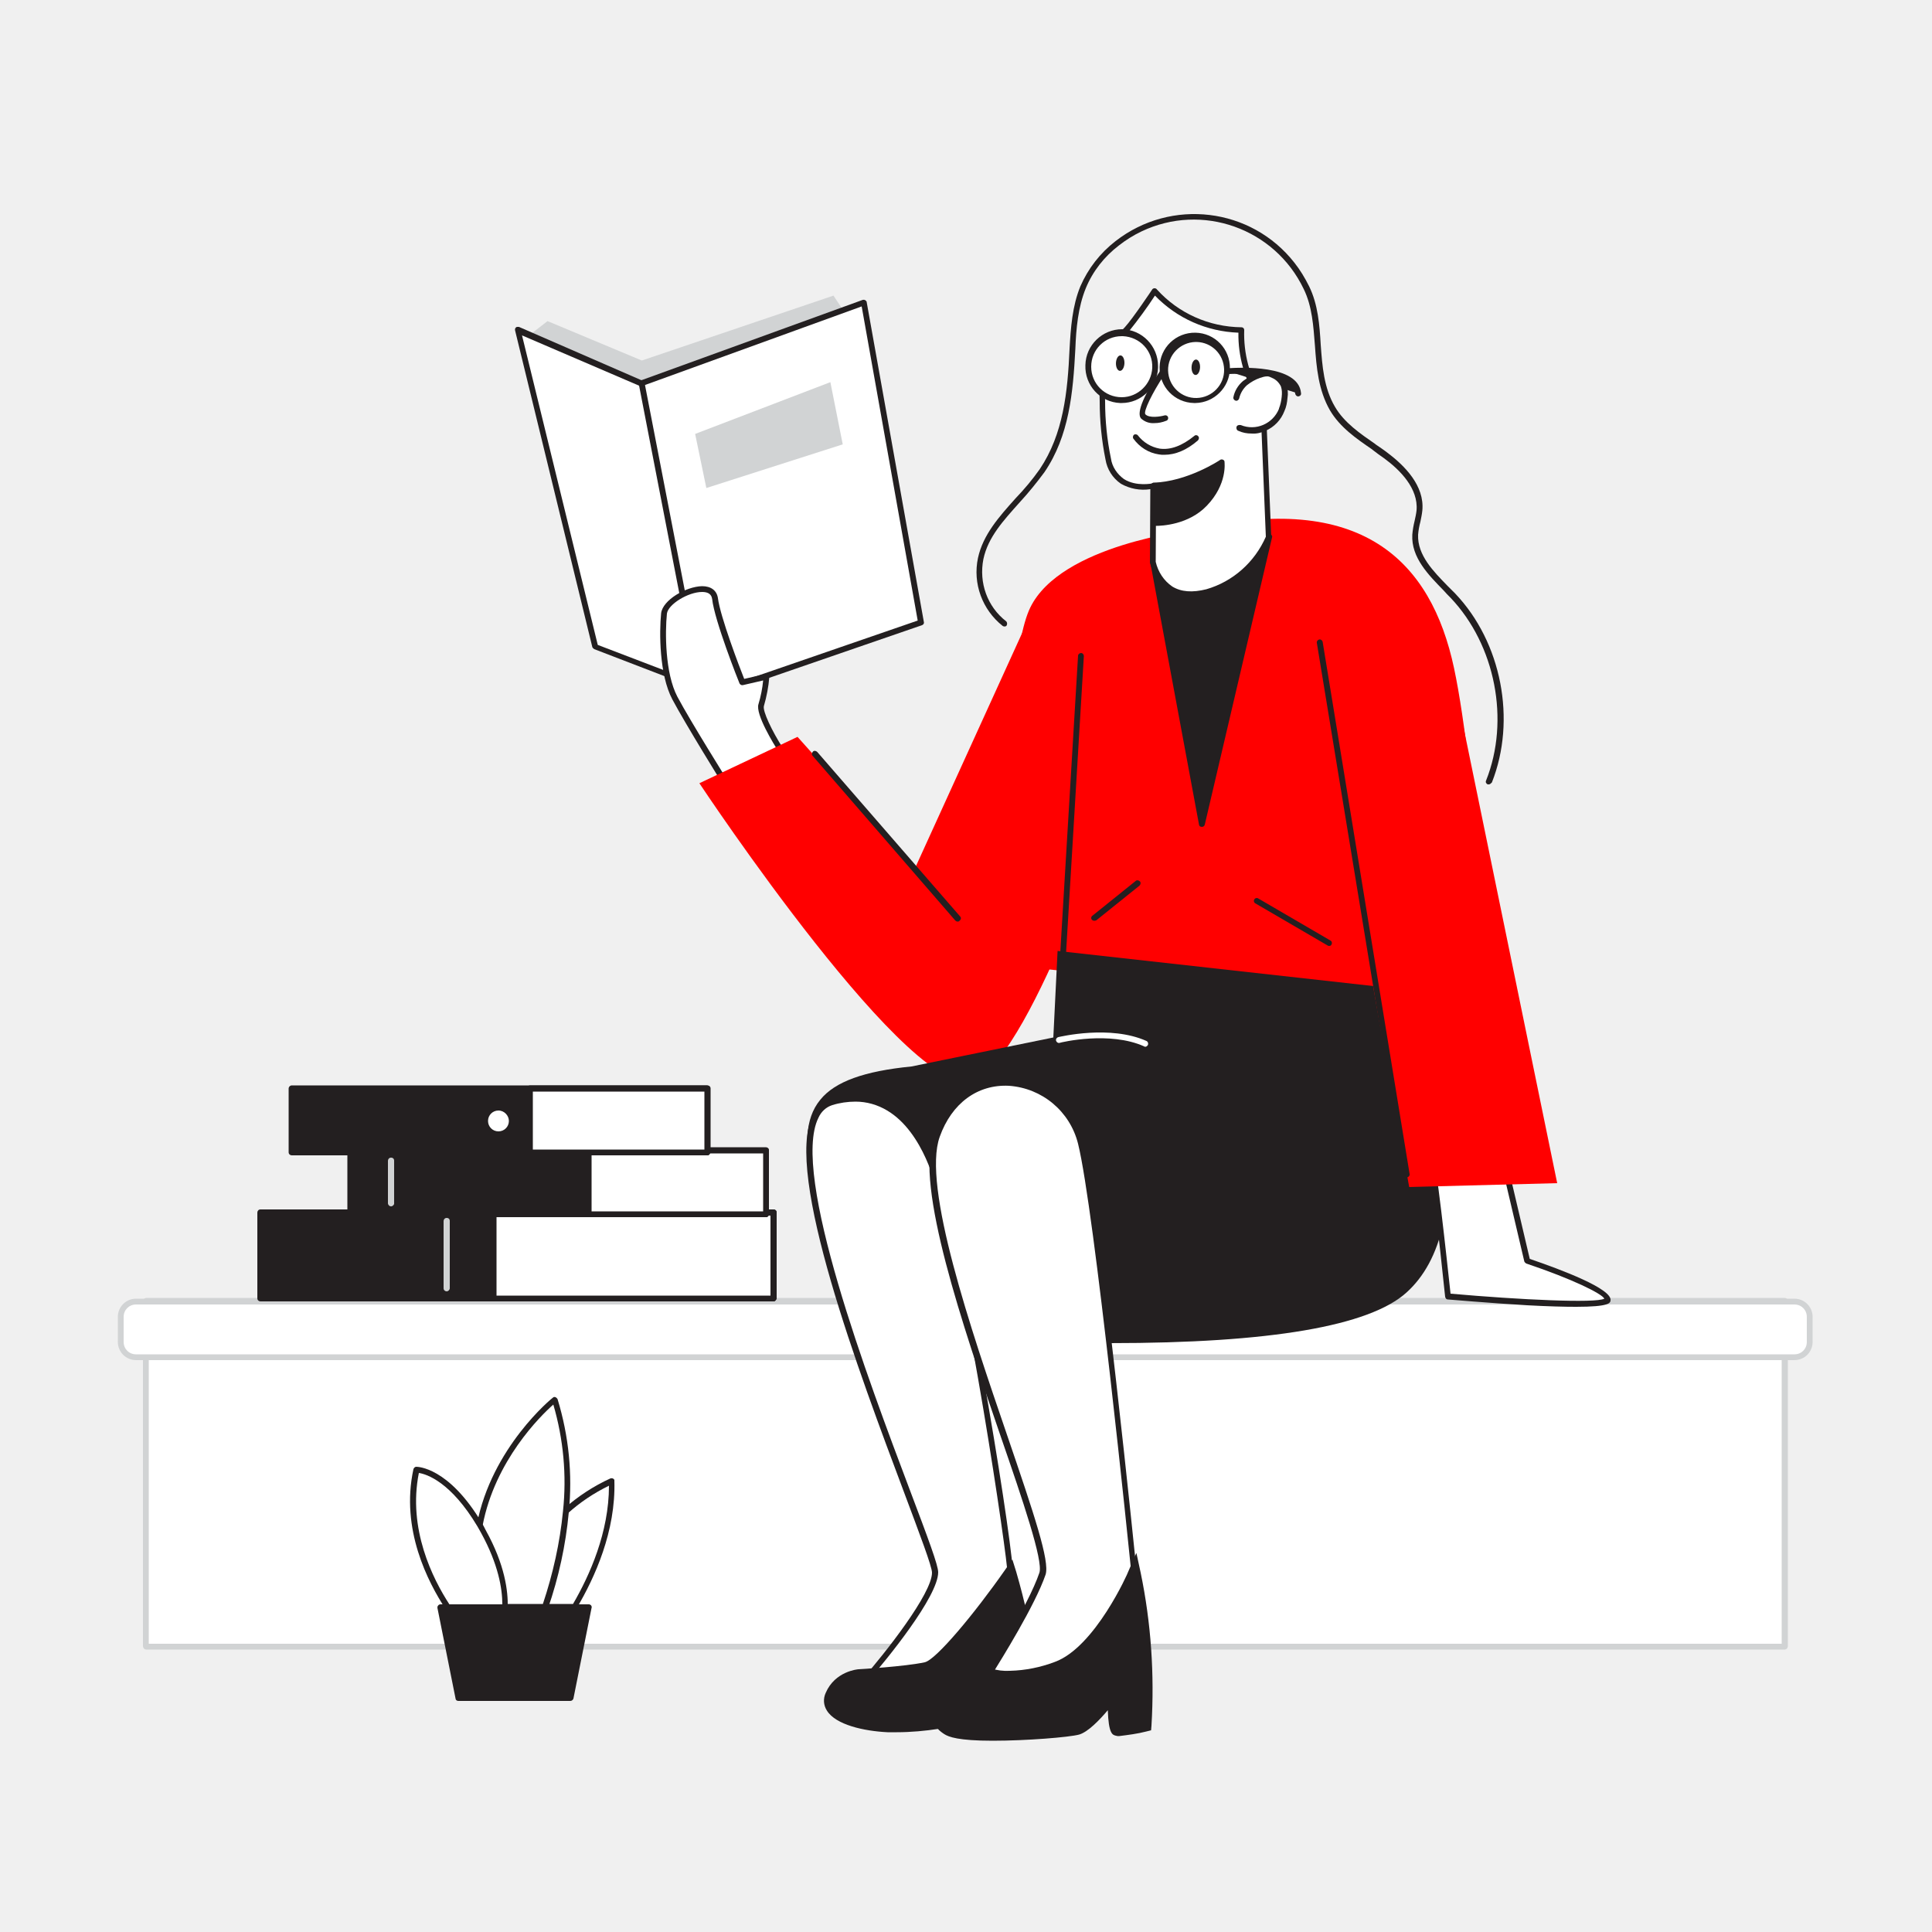
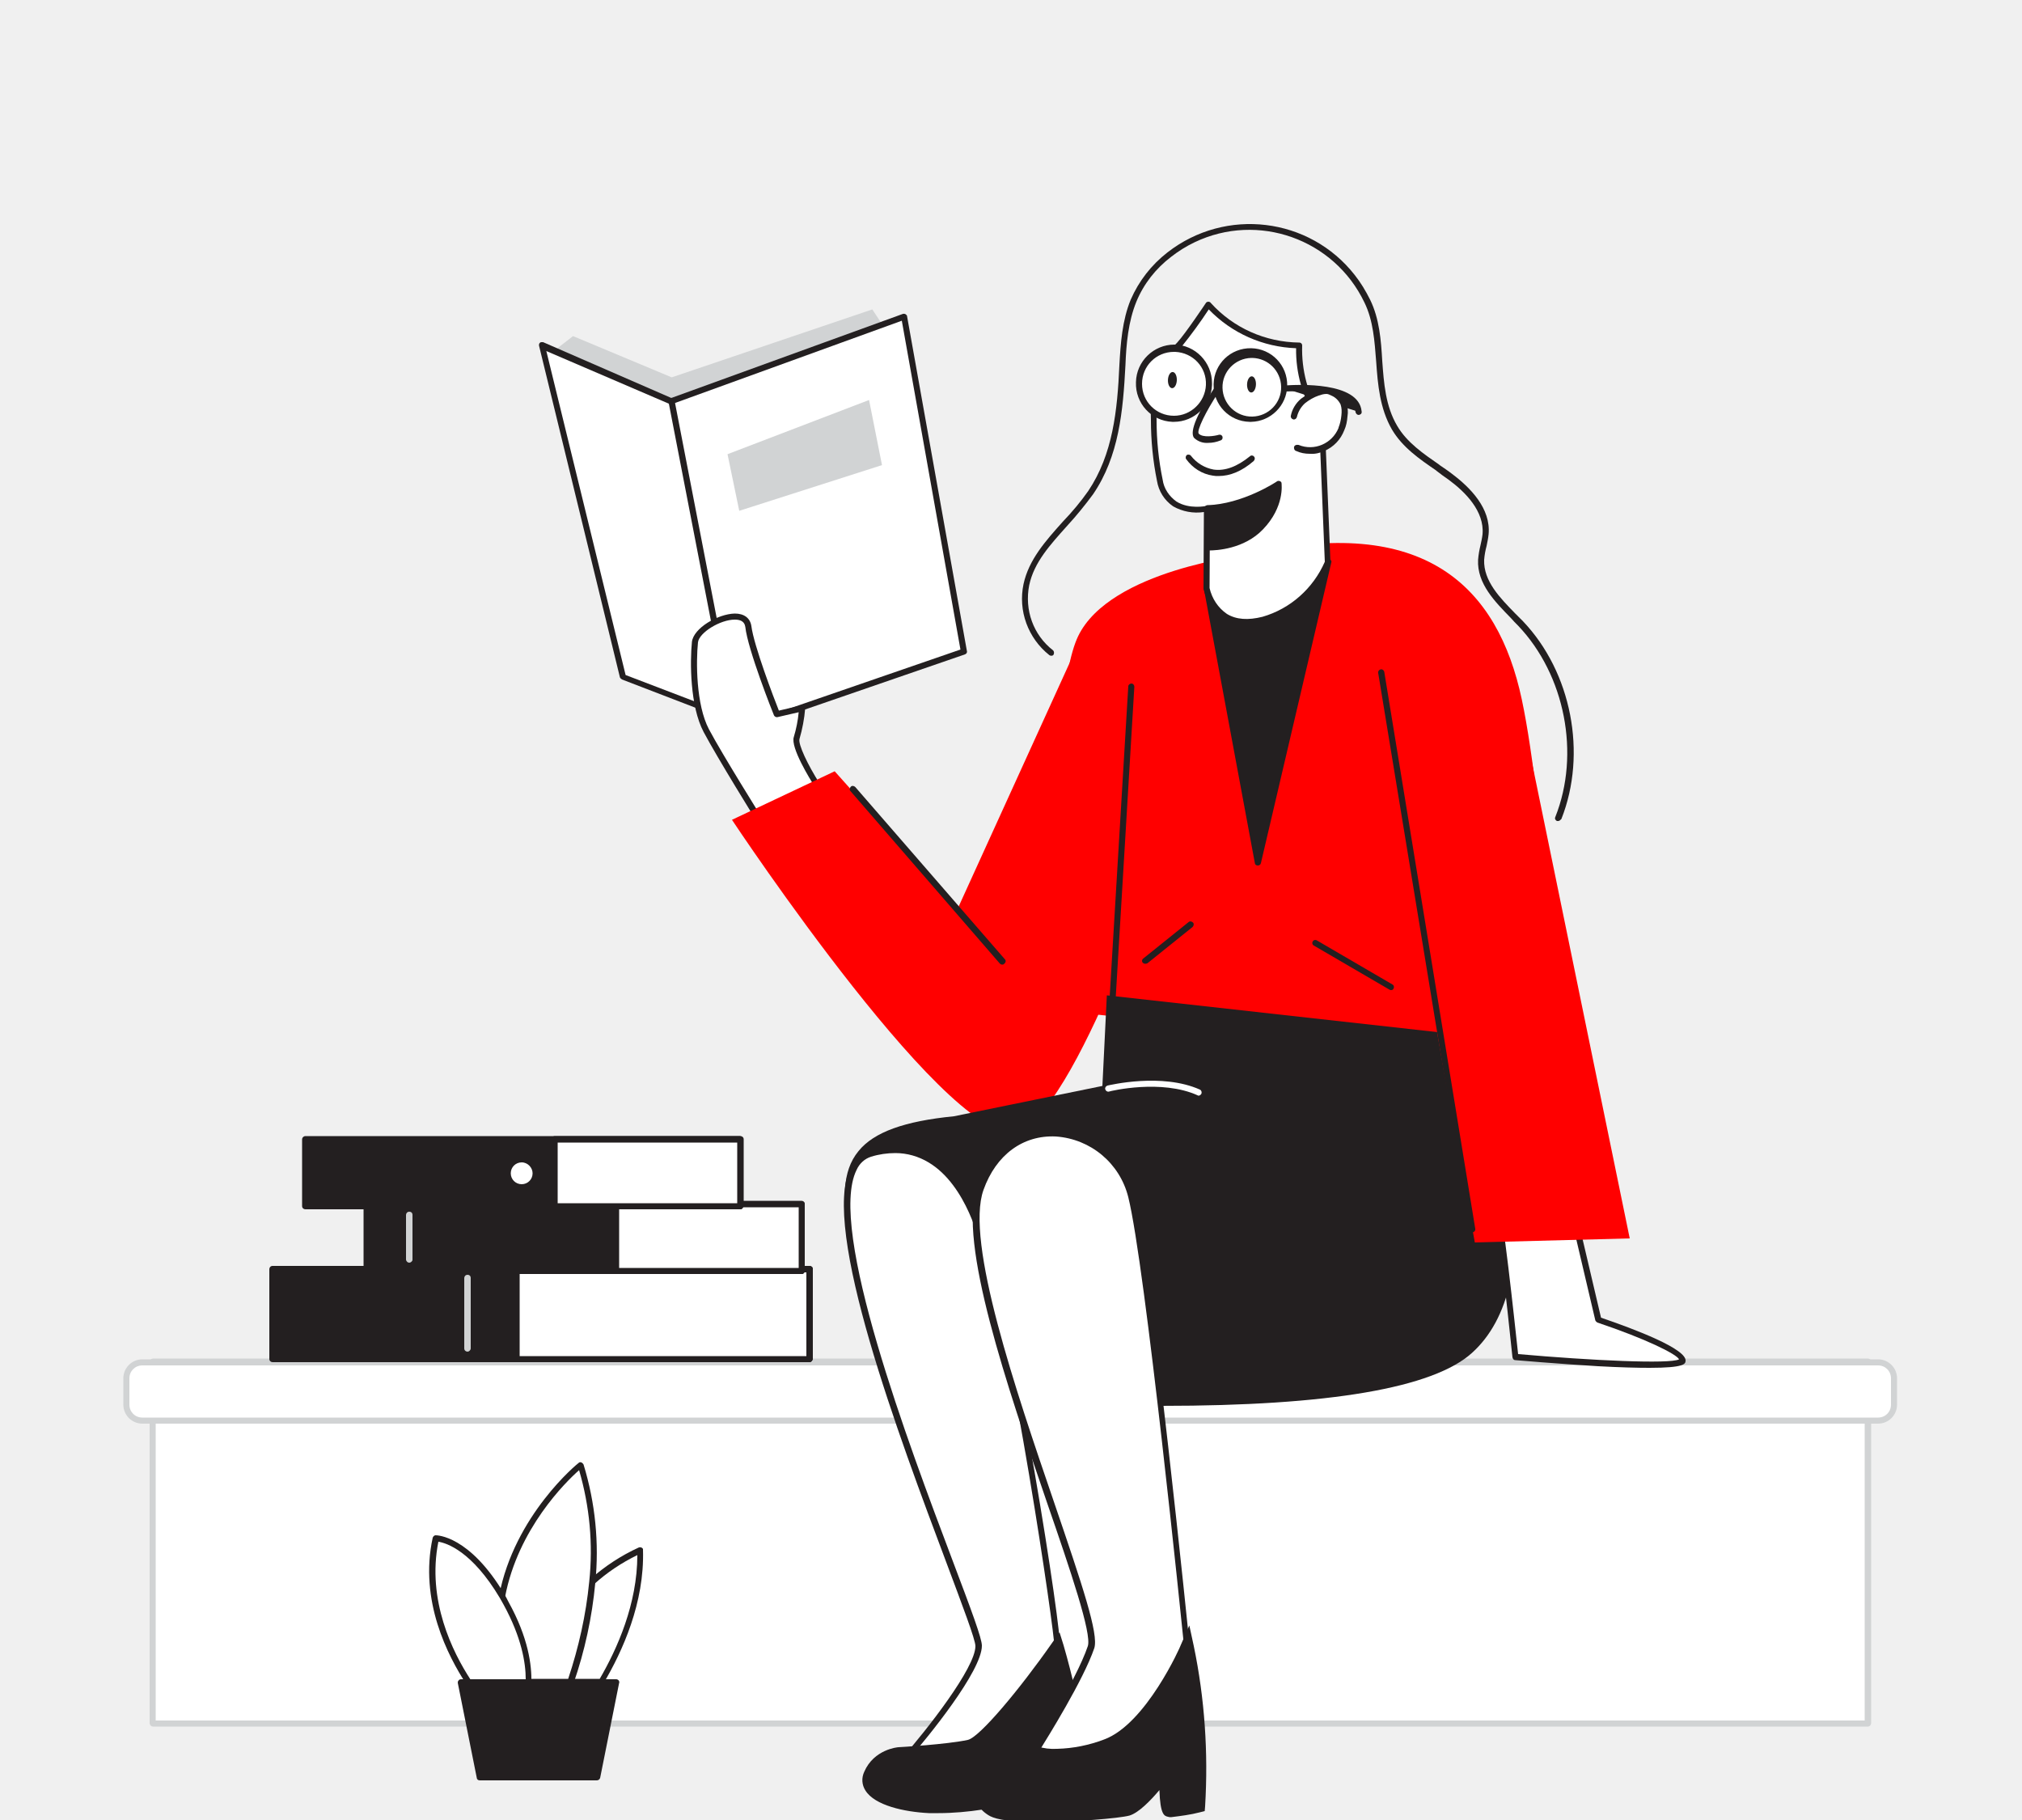
- <svg xmlns="http://www.w3.org/2000/svg" version="1.1" id="Layer_1" x="0px" y="0px" viewBox="0 0 500 500" style="width: 188px;" xml:space="preserve" data-imageid="book-lover-44" class="illustrations_image">
+ <svg xmlns="http://www.w3.org/2000/svg" version="1.1" id="Layer_1" x="0px" y="0px" viewBox="0 0 500 450" style="width: 100%; height: auto; max-width: 188px;" xml:space="preserve" data-imageid="book-lover-44" class="illustrations_image">
  <style type="text/css">
	.st0_book-lover-44{fill:#FFFFFF;}
	.st1_book-lover-44{fill:#D1D3D4;}
	.st2_book-lover-44{fill:#231F20;}
	.st3_book-lover-44{fill:none;}
	.st4_book-lover-44{fill:#FF0000;}
</style>
  <g id="stool_book-lover-44">
    <rect x="37.8" y="336.8" class="st0_book-lover-44" width="424.1" height="89.4" />
    <path class="st1_book-lover-44" d="M461.9,426.9H37.8c-0.4,0-0.7-0.3-0.8-0.8v-89.4c0-0.4,0.3-0.7,0.8-0.8h424.1c0.4,0,0.7,0.3,0.8,0.8v89.4   C462.6,426.6,462.3,426.9,461.9,426.9z M38.5,425.4h422.6v-87.9H38.5V425.4z" />
    <path class="st0_book-lover-44" d="M35.2,336.8h429.2c2.2,0,4,1.8,4,4v6.5c0,2.2-1.8,4-4,4H35.2c-2.2,0-4-1.8-4-4v-6.5   C31.3,338.6,33.1,336.8,35.2,336.8z" />
    <path class="st1_book-lover-44" d="M464.4,352H35.2c-2.6,0-4.7-2.1-4.7-4.7v-6.5c0-2.6,2.1-4.7,4.7-4.7h429.2c2.6,0,4.7,2.1,4.7,4.7v6.5   C469.1,349.9,467,352,464.4,352z M35.2,337.6c-1.8,0-3.2,1.4-3.2,3.2c0,0,0,0,0,0v6.5c0,1.8,1.4,3.2,3.2,3.2h429.2   c1.8,0,3.2-1.4,3.2-3.2v-6.5c0-1.8-1.4-3.2-3.2-3.2H35.2z" />
  </g>
  <g id="Books_book-lover-44">
    <rect x="67.4" y="313.8" class="st2_book-lover-44" width="132.8" height="22.2" />
    <path class="st2_book-lover-44" d="M200.2,336.8H67.4c-0.4,0-0.8-0.3-0.8-0.8v-22.2c0-0.4,0.3-0.8,0.8-0.8h132.8c0.4,0,0.8,0.3,0.8,0.8V336   C200.9,336.4,200.6,336.8,200.2,336.8C200.2,336.8,200.2,336.8,200.2,336.8z M68.2,335.3h131.3v-20.7H68.1L68.2,335.3z" />
    <rect x="127.8" y="313.8" class="st0_book-lover-44" width="72.4" height="22.2" />
    <path class="st2_book-lover-44" d="M200.2,336.8h-72.4c-0.4,0-0.8-0.3-0.8-0.7c0,0,0,0,0-0.1v-22.2c0-0.4,0.3-0.7,0.8-0.8h72.4   c0.4,0,0.8,0.3,0.8,0.8V336C200.9,336.4,200.6,336.8,200.2,336.8z M128.5,335.3h70.9v-20.7h-70.9L128.5,335.3z" />
    <rect x="90.7" y="297.8" class="st2_book-lover-44" width="107.6" height="16.5" />
    <path class="st2_book-lover-44" d="M198.3,315H90.7c-0.4,0-0.8-0.3-0.8-0.8v-16.5c0-0.4,0.3-0.8,0.8-0.8h107.5c0.4,0,0.8,0.3,0.8,0.8v16.5   C199,314.6,198.7,315,198.3,315C198.3,315,198.3,315,198.3,315z M91.5,313.5h106.1v-15h-106L91.5,313.5z" />
    <rect x="152.4" y="297.8" class="st0_book-lover-44" width="45.9" height="16.5" />
    <path class="st2_book-lover-44" d="M198.3,315h-45.9c-0.4,0-0.7-0.3-0.8-0.7c0,0,0,0,0,0v-16.5c0-0.4,0.3-0.7,0.7-0.8c0,0,0,0,0,0h45.9   c0.4,0,0.8,0.3,0.8,0.8v16.5C199,314.6,198.7,315,198.3,315C198.3,315,198.3,315,198.3,315z M153.1,313.5h44.4v-15h-44.4   L153.1,313.5z" />
    <rect x="75.5" y="281.8" class="st2_book-lover-44" width="107.5" height="16.5" />
    <path class="st2_book-lover-44" d="M183.1,299H75.5c-0.4,0-0.8-0.3-0.8-0.8v-16.5c0-0.4,0.3-0.7,0.7-0.8c0,0,0,0,0,0h107.5c0.4,0,0.8,0.3,0.8,0.8   v16.5C183.8,298.6,183.5,299,183.1,299C183.1,299,183.1,299,183.1,299z M76.3,297.5h106.1v-15h-106L76.3,297.5z" />
    <rect x="137.2" y="281.8" class="st0_book-lover-44" width="45.9" height="16.5" />
    <path class="st2_book-lover-44" d="M183.1,299h-45.9c-0.4,0-0.7-0.3-0.8-0.8v-16.5c0-0.4,0.3-0.8,0.8-0.8h45.9c0.4,0,0.8,0.3,0.8,0.8v16.5   C183.8,298.6,183.5,299,183.1,299C183.1,299,183.1,299,183.1,299z M137.9,297.5h44.4v-15h-44.4V297.5z" />
    <ellipse transform="matrix(7.088889e-02 -0.9975 0.9975 7.088889e-02 -169.574 398.2471)" class="st0_book-lover-44" cx="129" cy="290.1" rx="3.5" ry="3.5" />
    <path class="st2_book-lover-44" d="M129,294.4c-2.3,0-4.2-1.9-4.2-4.2s1.9-4.2,4.2-4.2c2.3,0,4.2,1.9,4.2,4.2c0,0,0,0,0,0   C133.2,292.5,131.3,294.4,129,294.4z M129,287.4c-1.5,0-2.7,1.2-2.7,2.7c0,1.5,1.2,2.7,2.7,2.7c1.5,0,2.7-1.2,2.7-2.7c0,0,0,0,0,0   C131.7,288.7,130.5,287.4,129,287.4z" />
    <path class="st1_book-lover-44" d="M101.2,312.2c-0.4,0-0.7-0.3-0.8-0.7c0,0,0,0,0,0v-11.1c0-0.4,0.3-0.8,0.8-0.8s0.8,0.3,0.8,0.8v11.1   C102,311.8,101.6,312.2,101.2,312.2z" />
    <path class="st1_book-lover-44" d="M115.6,334.2c-0.4,0-0.8-0.3-0.8-0.8V316c0-0.4,0.3-0.8,0.8-0.8s0.8,0.3,0.8,0.8v17.4   C116.4,333.8,116,334.2,115.6,334.2C115.6,334.2,115.6,334.2,115.6,334.2z" />
  </g>
  <g id="Character_book-lover-44">
    <polygon class="st1_book-lover-44" points="135.9,87.6 141.7,83.1 166.1,93.3 215.7,76.5 220.2,83.3 168.3,113.1 &#09;" />
    <polygon class="st0_book-lover-44" points="154.1,167.4 134,85.4 165.9,99.2 223.6,78.3 238.4,161.1 185.3,179.4 &#09;" />
    <path class="st2_book-lover-44" d="M185.3,180.1c-0.1,0-0.2,0-0.3-0.1l-31.2-12c-0.2-0.1-0.4-0.3-0.5-0.5l-20-82c-0.1-0.4,0.1-0.8,0.5-0.9   c0.2,0,0.3,0,0.5,0L166,98.4l57.3-20.8c0.4-0.1,0.8,0.1,1,0.5c0,0,0,0.1,0,0.1l14.8,82.8c0.1,0.4-0.2,0.7-0.5,0.8l-53.1,18.3   C185.5,180.2,185.4,180.2,185.3,180.1z M154.7,166.9l30.6,11.7l52.2-18L223,79.3l-56.8,20.6c-0.2,0.1-0.4,0.1-0.6,0l-30.5-13.1   L154.7,166.9z" />
    <line class="st3_book-lover-44" x1="165.9" y1="99.2" x2="180.7" y2="175.1" />
    <path class="st2_book-lover-44" d="M180.7,175.8c-0.4,0-0.7-0.3-0.7-0.6l-14.7-75.9c-0.1-0.4,0.2-0.8,0.6-0.9c0,0,0,0,0,0   c0.4-0.1,0.8,0.2,0.9,0.6l14.7,75.9c0.1,0.4-0.2,0.8-0.6,0.9L180.7,175.8z" />
    <path class="st0_book-lover-44" d="M201.9,194.1c0,0-5.9-9.2-5-11.6c0.7-2.4,1.1-4.9,1.4-7.3l-6.2,1.5c0,0-6.4-16.1-7.1-21.7s-12.7-0.4-13.1,3.9   s-0.6,15.5,2.8,21.9s13.1,21.9,13.1,21.9" />
    <path class="st2_book-lover-44" d="M187.7,203.4c-0.3,0-0.5-0.1-0.6-0.4c-0.1-0.1-9.7-15.6-13.1-22s-3.4-17.4-2.9-22.3c0.4-3.4,6.4-6.9,10.6-7   c2.3,0,3.8,1.1,4.1,3.1c0.6,4.8,5.6,17.9,6.8,20.9l5.6-1.3c0.2-0.1,0.5,0,0.7,0.2c0.2,0.2,0.3,0.4,0.2,0.6   c-0.2,2.5-0.7,5.1-1.4,7.5c-0.4,1.3,2.1,6.5,4.9,10.9c0.2,0.3,0.1,0.8-0.2,1c-0.3,0.2-0.8,0.1-1-0.2c-1-1.6-6-9.6-5.1-12.2   c0.6-2,1-4,1.2-6.1l-5.2,1.2c-0.4,0.1-0.7-0.1-0.9-0.4c-0.3-0.7-6.5-16.3-7.1-21.9c-0.1-0.4-0.2-1.8-2.6-1.8   c-3.6,0-8.8,3.2-9.1,5.6c-0.5,4.8-0.5,15.4,2.7,21.5c3.4,6.4,13,21.7,13.1,21.9c0.2,0.3,0.1,0.8-0.2,1   C188,203.3,187.9,203.4,187.7,203.4z" />
    <path class="st2_book-lover-44" d="M385.3,203c-0.1,0-0.2,0-0.3,0c-0.4-0.2-0.6-0.6-0.4-1c0,0,0,0,0,0c6.2-15.6,2.4-35.1-9.2-47.3   c-0.6-0.6-1.2-1.2-1.8-1.9c-3.9-4-8.4-8.5-8.1-14.4c0.1-1.2,0.3-2.4,0.6-3.6c0.2-0.9,0.4-1.8,0.5-2.7c0.5-5.7-4.3-10.5-8.4-13.5   c-1-0.7-2-1.4-3-2.2l-0.1-0.1c-4.1-2.8-8.3-5.7-10.9-10.1c-3-5.2-3.5-11.1-3.9-16.8c-0.4-5-0.7-10.1-2.9-14.6   c-7.5-15.7-26.3-22.4-42-14.9c-2.1,1-4,2.2-5.8,3.6c-3.8,2.9-6.8,6.7-8.6,11.1c-2,4.9-2.5,10.4-2.7,15.7c-0.6,11.4-1.6,22.5-8,31.9   c-2,2.7-4.1,5.3-6.4,7.8c-4.2,4.7-8.2,9-9.4,14.7c-1.2,6.1,1,12.3,5.9,16.1c0.3,0.3,0.3,0.8,0.1,1.1c-0.2,0.3-0.7,0.3-1,0.1   c-5.3-4.2-7.8-11-6.4-17.6c1.3-6,5.4-10.6,9.7-15.4c2.3-2.4,4.4-4.9,6.3-7.6c6.1-9.1,7.2-19.9,7.7-31.1c0.3-5.4,0.7-11.1,2.8-16.2   c2-4.6,5.1-8.6,9.1-11.7c14.4-11.2,35.1-8.7,46.3,5.6c1.5,1.9,2.7,3.9,3.8,6.1c2.3,4.7,2.7,10,3,15.1c0.4,5.5,0.8,11.2,3.7,16.1   c2.4,4.1,6.5,6.9,10.4,9.6l0.1,0.1c1,0.7,2.1,1.4,3.1,2.2c4.4,3.3,9.6,8.5,9,14.9c-0.1,1-0.3,1.9-0.5,2.9c-0.3,1.1-0.5,2.2-0.6,3.4   c-0.2,5.3,4,9.5,7.7,13.3c0.6,0.6,1.3,1.3,1.9,1.9c12,12.6,15.9,32.7,9.5,48.9C385.8,202.8,385.6,203,385.3,203z" />
    <path class="st4_book-lover-44 targetColor" d="M268,156.2l-31.2,68.5l-30.4-34l-25.4,12c0,0,56,84.5,71.4,76.8s37.5-75.9,37.5-75.9L268,156.2z" style="fill: rgb(255, 0, 0);" />
    <path class="st4_book-lover-44 targetColor" d="M308.4,137.2c0,0-33.9,3.7-41.8,20.1s-6.2,92.4-6.2,92.4l125,13.4c0,0-3.2-62.5-9.1-90.2   S352.4,126.8,308.4,137.2z" style="fill: rgb(255, 0, 0);" />
    <polygon class="st2_book-lover-44" points="298.4,145.5 311,213.2 328.4,139 &#09;" />
    <path class="st2_book-lover-44" d="M311,214L311,214c-0.4,0-0.7-0.3-0.7-0.6l-12.6-67.8c-0.1-0.4,0.2-0.8,0.6-0.9l30-6.5c0.3,0,0.5,0,0.7,0.2   c0.2,0.2,0.3,0.4,0.2,0.7l-17.4,74.3C311.7,213.8,311.4,214,311,214z M299.3,146l11.8,63.6l16.3-69.6L299.3,146z" />
    <path class="st0_book-lover-44" d="M298.5,125.7l-0.1,19.8c0,0,2,11,14,7.7c7.2-2.1,13.1-7.3,16-14.2l-1.4-34.2c-0.1-1.4-5.9-6.9-5.7-19.5   c-8.6-0.1-16.7-3.7-22.4-10.1c0,0-5,7.5-7.2,9.9c-1.7,1.8-3.3,3.8-4.5,6c-2,3.8-2,8.6-1.9,12.8c0,5,0.5,10,1.5,14.9   C288.8,128,298.5,125.7,298.5,125.7z" />
    <path class="st2_book-lover-44" d="M308.1,154.5c-2,0-3.9-0.5-5.5-1.5c-2.5-1.7-4.3-4.4-5-7.4c0,0,0-0.1,0-0.1l0.1-18.9c-2.6,0.4-5.3-0.1-7.6-1.4   c-2.2-1.5-3.6-3.8-4-6.3c-1-4.9-1.5-10-1.5-15c-0.1-4.1-0.2-9.1,1.9-13.1c1.3-2.2,2.8-4.3,4.6-6.1c2.1-2.3,7.1-9.8,7.1-9.8   c0.1-0.2,0.4-0.3,0.6-0.3c0.2,0,0.5,0.1,0.6,0.3c5.6,6.2,13.5,9.7,21.9,9.8c0.2,0,0.4,0.1,0.5,0.2c0.1,0.1,0.2,0.3,0.2,0.5   c-0.2,6.1,1.4,12.1,4.6,17.3c0.5,0.6,0.8,1.4,1,2.2c0,0.2,1.4,34.2,1.4,34.2c0,0.1,0,0.2,0,0.3c-3,7.1-9,12.5-16.5,14.6   C311.2,154.3,309.7,154.5,308.1,154.5z M299.1,145.4c0.6,2.6,2.1,4.9,4.3,6.4c2.3,1.4,5.2,1.6,8.8,0.7c6.9-2,12.5-7,15.4-13.6   c-1.4-34.1-1.4-34.1-1.4-34.1c-0.2-0.5-0.5-1-0.8-1.4c-3.3-5.2-5-11.2-4.9-17.3c-8.2-0.3-15.9-3.7-21.6-9.6   c-2.1,3.2-4.3,6.2-6.7,9.2c-1.7,1.7-3.2,3.7-4.4,5.8c-2,3.7-1.9,8.3-1.8,12.4c0,4.9,0.5,9.9,1.5,14.7c0.3,2.2,1.6,4.1,3.4,5.4   c3.2,2,7.3,1.1,7.4,1.1c0.2-0.1,0.5,0,0.6,0.1c0.2,0.1,0.3,0.4,0.3,0.6L299.1,145.4z" />
    <path class="st2_book-lover-44" d="M298.6,135.4c0,0,8,0.4,13.2-5s4.4-10.7,4.4-10.7s-8.7,5.8-17.7,6L298.6,135.4z" />
    <path class="st2_book-lover-44" d="M299,136.1h-0.4c-0.4,0-0.7-0.3-0.7-0.7l-0.1-9.7c0-0.4,0.3-0.7,0.7-0.8c8.7-0.2,17.2-5.8,17.3-5.9   c0.3-0.2,0.8-0.1,1,0.2c0.1,0.1,0.1,0.2,0.1,0.3c0,0.2,0.8,5.8-4.6,11.4C307.6,135.8,300.7,136.1,299,136.1z M299.3,126.4l0.1,8.2   c2-0.1,7.9-0.6,11.9-4.8c2.4-2.4,3.9-5.5,4.2-8.9C312.9,122.6,306.3,126,299.3,126.4L299.3,126.4z" />
    <path class="st0_book-lover-44" d="M300.7,96.7c0,0-6.4,9.5-4.8,11.1s5.7,0.6,5.7,0.6" />
    <path class="st2_book-lover-44" d="M298.8,109.5c-1.3,0.1-2.5-0.3-3.5-1.2c-0.7-0.8-1-3.4,4.8-12.1c0.2-0.4,0.6-0.5,1-0.3c0.4,0.2,0.5,0.6,0.3,1   c0,0-0.1,0.1-0.1,0.1c-3.1,4.7-5.4,9.4-4.9,10.2c1,1.1,4,0.6,5,0.3c0.4-0.1,0.8,0.1,0.9,0.5c0,0,0,0,0,0c0.1,0.4-0.1,0.8-0.5,0.9   c0,0,0,0,0,0C300.8,109.3,299.8,109.5,298.8,109.5z" />
    <path class="st0_book-lover-44" d="M294,113.1c0,0,5.7,8.4,15.7,0.3" />
    <path class="st2_book-lover-44" d="M301.3,117.7c-0.5,0-0.9,0-1.4-0.1c-2.7-0.4-5-1.9-6.6-4.1c-0.2-0.3-0.1-0.8,0.2-1c0.3-0.2,0.8-0.1,1,0.2   c1.4,1.8,3.4,3,5.6,3.4c2.8,0.4,5.8-0.7,9-3.3c0.3-0.3,0.8-0.2,1,0.1c0.3,0.3,0.2,0.8-0.1,1.1C307.1,116.5,304.2,117.7,301.3,117.7   z" />
    <line class="st3_book-lover-44" x1="275.1" y1="248.1" x2="279.8" y2="169.7" />
    <path class="st2_book-lover-44" d="M275.1,248.9L275.1,248.9c-0.5,0-0.8-0.4-0.8-0.8c0,0,0,0,0,0l4.7-78.4c0-0.4,0.4-0.7,0.8-0.7c0,0,0,0,0,0   c0.4,0,0.7,0.4,0.7,0.8c0,0,0,0,0,0l-4.7,78.4C275.8,248.5,275.5,248.8,275.1,248.9z" />
    <path class="st2_book-lover-44" d="M287.3,347.6c-32.6,0-63.3-2.9-63.6-2.9l-1.1-0.1l-13.1-40.3v-0.2c-0.8-7.3-1.5-14.3,2.8-19.5   c3.8-4.7,11.4-7.4,23.6-8.6l36.7-7.5l1.1-22.4l92.6,10.3l0.3,1c3.5,10.5,6,21.2,7.4,32.2c2.6,21.5-0.8,36.6-10,44.9   C354.4,343.2,328.6,347.6,287.3,347.6z" />
    <path class="st0_book-lover-44" d="M243.1,307.8c0,0-6-29-27.9-22.5S242,399.8,242,406.9s-18.6,28.5-18.6,28.5c5.3-0.3,10.6-0.8,15.9-1.6   c5.8-1.1,21.6-24.1,22.2-26.6S250.5,328.6,243.1,307.8z" />
    <path class="st2_book-lover-44" d="M223.4,436.2c-0.3,0-0.5-0.2-0.7-0.4c-0.1-0.3-0.1-0.6,0.1-0.8c6.4-7.3,18.4-22.6,18.4-28   c0-1.6-3.2-10-7.2-20.7c-11.6-30.9-31.1-82.6-23.7-97.6c0.9-1.9,2.5-3.4,4.5-4c5.7-1.7,10.9-1.2,15.4,1.5   c10,5.9,13.2,20.4,13.5,21.5c7.1,20.1,19.1,96.6,18.4,99.8c-0.5,2.3-16.5,26-22.8,27.1C234.1,435.4,228.8,435.9,223.4,436.2   L223.4,436.2z M221.4,285.1c-2,0-4.1,0.3-6,0.9c-1.6,0.5-2.9,1.7-3.6,3.3c-7.2,14.5,12.9,67.8,23.7,96.4   c4.8,12.7,7.3,19.4,7.3,21.2c0,6.3-13.5,22.8-17.7,27.6c4.7-0.3,9.4-0.8,14-1.5c5.3-1,21.1-23.7,21.6-26c0.3-2.1-10.8-77.9-18.3-99   V308c0-0.1-3.2-14.9-12.8-20.6C227.1,285.9,224.3,285.1,221.4,285.1L221.4,285.1z" />
    <path class="st2_book-lover-44" d="M232.1,448.3c-0.8,0-1.6,0-2.4,0c-6.1-0.3-13.4-1.9-15.7-5.6c-0.9-1.4-1-3.1-0.3-4.6c2.4-5.6,8.3-6.1,8.5-6.1   s12-0.7,17.1-1.8c2.9-0.6,12.9-12.6,20.8-23.9l1.9-2.7l1,3.2c2.2,7.6,3.9,15.2,5.1,23c2.3,14.1,1.6,14.5,0.5,15   c-0.7,0.3-2.1,0.5-7.4,0.9l-1.9,0.1h-0.2c-1.9,0-2.8-1.7-3.2-3.6c-1.5,1.4-3.2,2.5-5.1,3.3C247.4,446.9,239.3,448.3,232.1,448.3   L232.1,448.3z" />
    <path class="st0_book-lover-44" d="M293.5,407.3c0,0-9.5-93.9-13.9-111.4s-29.6-23-37.3-1.8s30.3,104.5,27.4,113.2s-13.9,25.9-13.9,25.9   s11.7,5.8,20.1,0S293.5,407.3,293.5,407.3z" />
    <path class="st2_book-lover-44" d="M267,436.6c-4-0.1-7.9-1-11.5-2.7c-0.2-0.1-0.3-0.3-0.4-0.5c-0.1-0.2,0-0.4,0.1-0.6   c0.1-0.2,10.9-17.2,13.8-25.8c1-3.1-4.3-18.7-10-35.2c-9.9-28.9-22.2-64.8-17.4-78.1c3.4-9.3,10.6-14.6,19.4-14.2   c9.3,0.6,17.1,7.1,19.3,16.1c4.4,17.4,13.8,110.6,13.9,111.5c0,0.1,0,0.3-0.1,0.4c-0.4,0.8-9.3,20.4-17.8,26.2   C273.6,435.7,270.3,436.7,267,436.6z M257,432.9c2.7,1.1,11.8,4.4,18.6-0.3c7.7-5.4,16.3-23.4,17.2-25.5   c-0.5-4.9-9.6-94.2-13.8-111.1c-2.1-8.4-9.3-14.4-17.9-15c-8.1-0.4-14.8,4.5-17.9,13.2c-4.6,12.8,8.1,49.9,17.4,77.1   c7.1,20.8,11.1,32.7,10,36.2C267.9,415.4,259.1,429.5,257,432.9z" />
    <path class="st2_book-lover-44" d="M256.9,450.5c-8.9,0-11.4-1-12.5-1.7s-2.6-1.9-2.8-3.6c-0.2-2,1.1-3.5,2.8-5.2c0.4-0.5,0.9-1,1.3-1.5   c3.2-3.8,9.3-6.6,9.5-6.7l0.6-0.3l0.7,0.3c1.6,0.5,3.2,0.7,4.9,0.6c4-0.1,7.9-0.9,11.6-2.3c10.4-3.8,19-23.2,19-23.4l2.1-4.8   l1.1,5.1c2.7,13,3.6,26.3,2.8,39.6l-0.1,1.2l-1.2,0.3c-2.3,0.6-4.7,0.9-7.1,1.2c-0.3,0-0.5,0-0.8-0.1c-0.9-0.2-1.9-0.5-2.1-6.6   c-2.2,2.6-5.1,5.6-7.4,6.3C276.7,449.6,265.7,450.5,256.9,450.5z" />
    <path class="st0_book-lover-44" d="M370,297.9c1.1,1.7,4.8,37.6,4.8,37.6s40.7,3.7,41.3,0.8s-20.8-10.1-20.8-10.1l-6.7-28.5" />
    <path class="st2_book-lover-44" d="M407.9,338.2c-3,0-7.2-0.1-12.7-0.4c-10.1-0.6-20.4-1.5-20.5-1.5c-0.4,0-0.6-0.3-0.7-0.7   c-1.4-13.6-3.9-35.7-4.7-37.3c-0.2-0.3-0.1-0.8,0.2-1c0.3-0.2,0.8-0.1,1,0.2c1.1,1.7,3.9,28.2,4.9,37.3c18.1,1.6,37.5,2.5,39.8,1.3   c-0.6-1.3-8.3-5.1-20.2-9.1c-0.2-0.1-0.4-0.3-0.5-0.5l-6.7-28.5c-0.1-0.4,0.2-0.8,0.6-0.9c0.4-0.1,0.8,0.2,0.9,0.6l6.6,28.1   c8.2,2.8,21.5,7.8,20.9,10.8C416.7,337.2,416.5,338.2,407.9,338.2z" />
    <path class="st4_book-lover-44 targetColor" d="M375.2,170.9L403,306.2l-38.3,1c0,0-13.3-71.7-14.1-82.5S375.2,170.9,375.2,170.9z" style="fill: rgb(255, 0, 0);" />
    <circle class="st0_book-lover-44" cx="290.3" cy="94.9" r="8.6" />
    <path class="st2_book-lover-44" d="M290.3,104.3h-0.4c-5.2-0.2-9.2-4.6-9-9.8c0.1-5.2,4.4-9.3,9.5-9.3c5.2,0.1,9.3,4.4,9.3,9.5c0,0.2,0,0.3,0,0.5   l0,0C299.5,100.3,295.3,104.3,290.3,104.3L290.3,104.3z M290.3,87c-4.4,0-7.9,3.5-7.9,7.9c0,4.4,3.5,7.9,7.9,7.9   c4.2,0,7.7-3.4,7.9-7.6l0,0c0.2-4.4-3.2-8-7.6-8.2c0,0,0,0,0,0H290.3z" />
    <path class="st0_book-lover-44" d="M309.3,87.7c-4.4,0-7.9,3.5-7.9,7.9c0,4.4,3.5,7.9,7.9,7.9c4.2,0,7.7-3.4,7.9-7.6l0,0c0.2-4.4-3.2-8-7.6-8.2   L309.3,87.7z" />
    <path class="st2_book-lover-44" d="M309.4,104.3H309c-5-0.1-9-4.2-8.9-9.3c0.1-5,4.2-9,9.3-8.9c5,0.1,9,4.2,8.9,9.3   C318.2,100.3,314.2,104.2,309.4,104.3L309.4,104.3z M309.4,88.5c-4,0.1-7.2,3.4-7.1,7.4s3.4,7.2,7.4,7.1s7.2-3.4,7.1-7.4   c-0.1-3.9-3.2-7-7.1-7.1H309.4z" />
    <line class="st3_book-lover-44" x1="247.8" y1="237.8" x2="210.8" y2="195.2" />
    <path class="st2_book-lover-44" d="M247.8,238.5c-0.2,0-0.4-0.1-0.6-0.3l-36.9-42.6c-0.3-0.3-0.2-0.8,0.1-1.1c0.3-0.3,0.8-0.2,1.1,0.1l37,42.6   c0.3,0.3,0.2,0.8-0.1,1c0,0,0,0,0,0C248.2,238.5,248,238.5,247.8,238.5z" />
    <polygon class="st1_book-lover-44" points="179.9,112.3 214.9,98.9 218.1,115 182.8,126.3 &#09;" />
    <ellipse transform="matrix(3.925982e-02 -0.9992 0.9992 3.925982e-02 184.6995 379.9613)" class="st2_book-lover-44" cx="289.9" cy="93.9" rx="2" ry="1.1" />
    <ellipse transform="matrix(3.925982e-02 -0.9992 0.9992 3.925982e-02 202.2987 400.5667)" class="st2_book-lover-44" cx="309.5" cy="95.1" rx="2" ry="1.1" />
    <path class="st2_book-lover-44" d="M317.9,96.1c1.8-0.1,17.5-1.1,18,5.7" />
    <path class="st2_book-lover-44" d="M336,102.6c-0.4,0-0.7-0.3-0.8-0.7c-0.5-6.2-16.6-5.1-17.2-5.1c-0.4,0.1-0.8-0.2-0.9-0.6   c-0.1-0.4,0.2-0.8,0.6-0.9c0,0,0.1,0,0.1,0c3-0.2,18.2-1,18.9,6.4C336.8,102.2,336.5,102.5,336,102.6L336,102.6z" />
    <path class="st0_book-lover-44" d="M320,103c0.3-1.5,1.1-2.8,2.2-3.8c1.1-0.9,2.3-1.5,3.6-2c0.7-0.3,1.4-0.5,2.2-0.5c0.5,0.1,1.1,0.2,1.5,0.5   c1.2,0.5,2.1,1.4,2.6,2.6c0.3,1,0.4,2,0.2,3c-0.1,1.1-0.3,2.2-0.7,3.2c-1.6,4.3-6.5,6.5-10.8,4.8c0,0-0.1,0-0.1-0.1" />
    <path class="st2_book-lover-44" d="M323.9,112.2c-1.2,0-2.3-0.2-3.4-0.7c-0.4-0.1-0.6-0.6-0.5-1c0.1-0.4,0.6-0.6,1-0.5c0,0,0,0,0.1,0   c3.9,1.6,8.3-0.3,9.9-4.2c0,0,0-0.1,0-0.1c0.4-1,0.6-2,0.7-3c0.1-0.9,0.1-1.8-0.2-2.7c-0.5-1-1.3-1.8-2.3-2.2   c-0.4-0.2-0.8-0.4-1.2-0.4c-0.7,0-1.3,0.2-1.9,0.4c-1.2,0.4-2.4,1.1-3.4,1.9c-1,0.9-1.7,2.1-2,3.4c-0.1,0.4-0.5,0.7-0.9,0.6   c-0.4-0.1-0.7-0.5-0.6-0.9c0,0,0,0,0,0c0.3-1.6,1.2-3.1,2.5-4.2c1.2-0.9,2.5-1.6,3.9-2.1c0.8-0.4,1.7-0.6,2.5-0.5   c0.6,0.1,1.2,0.3,1.8,0.6c1.3,0.6,2.4,1.7,3,3c0.4,1.1,0.5,2.2,0.3,3.4c-0.1,1.2-0.3,2.3-0.8,3.4c-0.9,2.3-2.6,4.1-4.9,5.1   C326.4,112,325.2,112.3,323.9,112.2z" />
    <line class="st3_book-lover-44" x1="364.1" y1="304" x2="341.5" y2="166.3" />
    <path class="st2_book-lover-44" d="M364.1,304.7c-0.4,0-0.7-0.3-0.7-0.6l-22.6-137.7c-0.1-0.4,0.2-0.8,0.6-0.9c0.4-0.1,0.8,0.2,0.9,0.6   c0,0,0,0,0,0l22.5,137.7c0.1,0.4-0.2,0.8-0.6,0.9L364.1,304.7z" />
    <path class="st0_book-lover-44" d="M296.4,270.9c-0.1,0-0.2,0-0.3-0.1c-8.9-4-21.3-1.1-21.9-0.9c-0.4,0.1-0.8-0.2-0.9-0.6s0.2-0.8,0.6-0.9   c0.5-0.1,13.4-3.2,22.8,1c0.4,0.2,0.5,0.6,0.4,1c0,0,0,0,0,0C296.9,270.7,296.7,270.9,296.4,270.9z" />
    <line class="st3_book-lover-44" x1="325.3" y1="233.2" x2="344" y2="244.1" />
    <path class="st2_book-lover-44" d="M344,244.8c-0.1,0-0.3,0-0.4-0.1l-18.7-10.9c-0.4-0.2-0.5-0.7-0.3-1c0.2-0.4,0.7-0.5,1-0.3l18.7,10.9   c0.4,0.2,0.5,0.7,0.3,1C344.5,244.7,344.3,244.8,344,244.8L344,244.8z" />
    <line class="st3_book-lover-44" x1="294.5" y1="228.5" x2="283.2" y2="237.6" />
    <path class="st2_book-lover-44" d="M283.2,238.3c-0.4,0-0.8-0.3-0.8-0.7c0-0.2,0.1-0.5,0.3-0.6l11.2-9c0.3-0.3,0.8-0.2,1.1,0.1   c0.3,0.3,0.2,0.8-0.1,1.1l-11.2,9C283.6,238.2,283.4,238.3,283.2,238.3z" />
  </g>
  <g id="Plant_book-lover-44">
    <path class="st0_book-lover-44" d="M146.4,391.3c3.6-3.2,7.6-5.8,11.9-7.8c0.4,12.7-4.8,24.5-9.6,32.5h-15.5" />
    <path class="st2_book-lover-44" d="M148.7,416.7h-15.5c-0.4,0-0.8-0.3-0.8-0.8s0.3-0.8,0.8-0.8h15.1c4.3-7.4,9.3-18.5,9.3-30.6   c-3.9,1.9-7.5,4.3-10.7,7.2c-0.3,0.3-0.8,0.2-1.1-0.1s-0.2-0.8,0.1-1.1c3.6-3.2,7.7-5.9,12.1-7.9c0.4-0.1,0.8,0,1,0.4   c0,0.1,0,0.2,0,0.2c0.4,13.1-5.1,25.1-9.7,32.9C149.2,416.6,149,416.7,148.7,416.7z" />
    <path class="st0_book-lover-44" d="M124.2,394.7c3.8-19.9,19.4-32.4,19.4-32.4c2.9,9.4,3.9,19.2,2.8,29c-0.8,8.4-2.6,16.7-5.4,24.7h-16.7" />
    <path class="st2_book-lover-44" d="M141,416.7h-16.7c-0.4,0-0.8-0.3-0.8-0.8s0.3-0.8,0.8-0.8l0,0h16.2c2.6-7.8,4.4-15.8,5.2-24   c1-9.3,0.1-18.7-2.5-27.6c-3.3,2.9-15.1,14.5-18.3,31.3c0,0.4-0.4,0.7-0.8,0.7c-0.4,0-0.7-0.4-0.7-0.8c0,0,0-0.1,0-0.1   c3.8-20,19.5-32.8,19.7-32.9c0.2-0.2,0.4-0.2,0.7-0.1c0.2,0.1,0.4,0.3,0.5,0.5c2.9,9.5,3.9,19.4,2.9,29.3   c-0.8,8.5-2.6,16.8-5.4,24.9C141.6,416.5,141.3,416.7,141,416.7z" />
    <path class="st0_book-lover-44" d="M115.9,416h14.8c0.1-4.4-0.9-11-5.6-19.6l-1-1.7c-8.6-14.5-16.4-14.3-16.4-14.3   C104.4,395.6,111.4,409.2,115.9,416z" />
    <path class="st2_book-lover-44" d="M130.7,416.7h-14.8c-0.2,0-0.5-0.1-0.6-0.3c-4.5-6.9-11.7-20.6-8.3-36.2c0.1-0.3,0.4-0.6,0.7-0.6   c0.3,0,8.4,0,17.1,14.7c0.3,0.5,0.6,1.1,0.9,1.7c5,9,5.8,15.8,5.7,20C131.4,416.4,131.1,416.7,130.7,416.7z M116.3,415.2H130   c0-4-1-10.3-5.5-18.5l-0.9-1.6c-6.9-11.6-13.2-13.6-15.2-13.9C105.5,395.7,112,408.6,116.3,415.2z" />
    <polygon class="st2_book-lover-44" points="118.6,439.5 147.6,439.5 152.3,416 113.9,416 &#09;" />
    <path class="st2_book-lover-44" d="M147.6,440.2h-29c-0.4,0-0.7-0.3-0.7-0.6l-4.7-23.5c0-0.2,0-0.4,0.2-0.6c0.1-0.2,0.4-0.3,0.6-0.3h38.4   c0.2,0,0.4,0.1,0.6,0.3c0.1,0.2,0.2,0.4,0.1,0.6l-4.7,23.5C148.3,439.9,148,440.2,147.6,440.2z M119.2,438.7H147l4.4-22h-36.5   L119.2,438.7z" />
  </g>
</svg>
